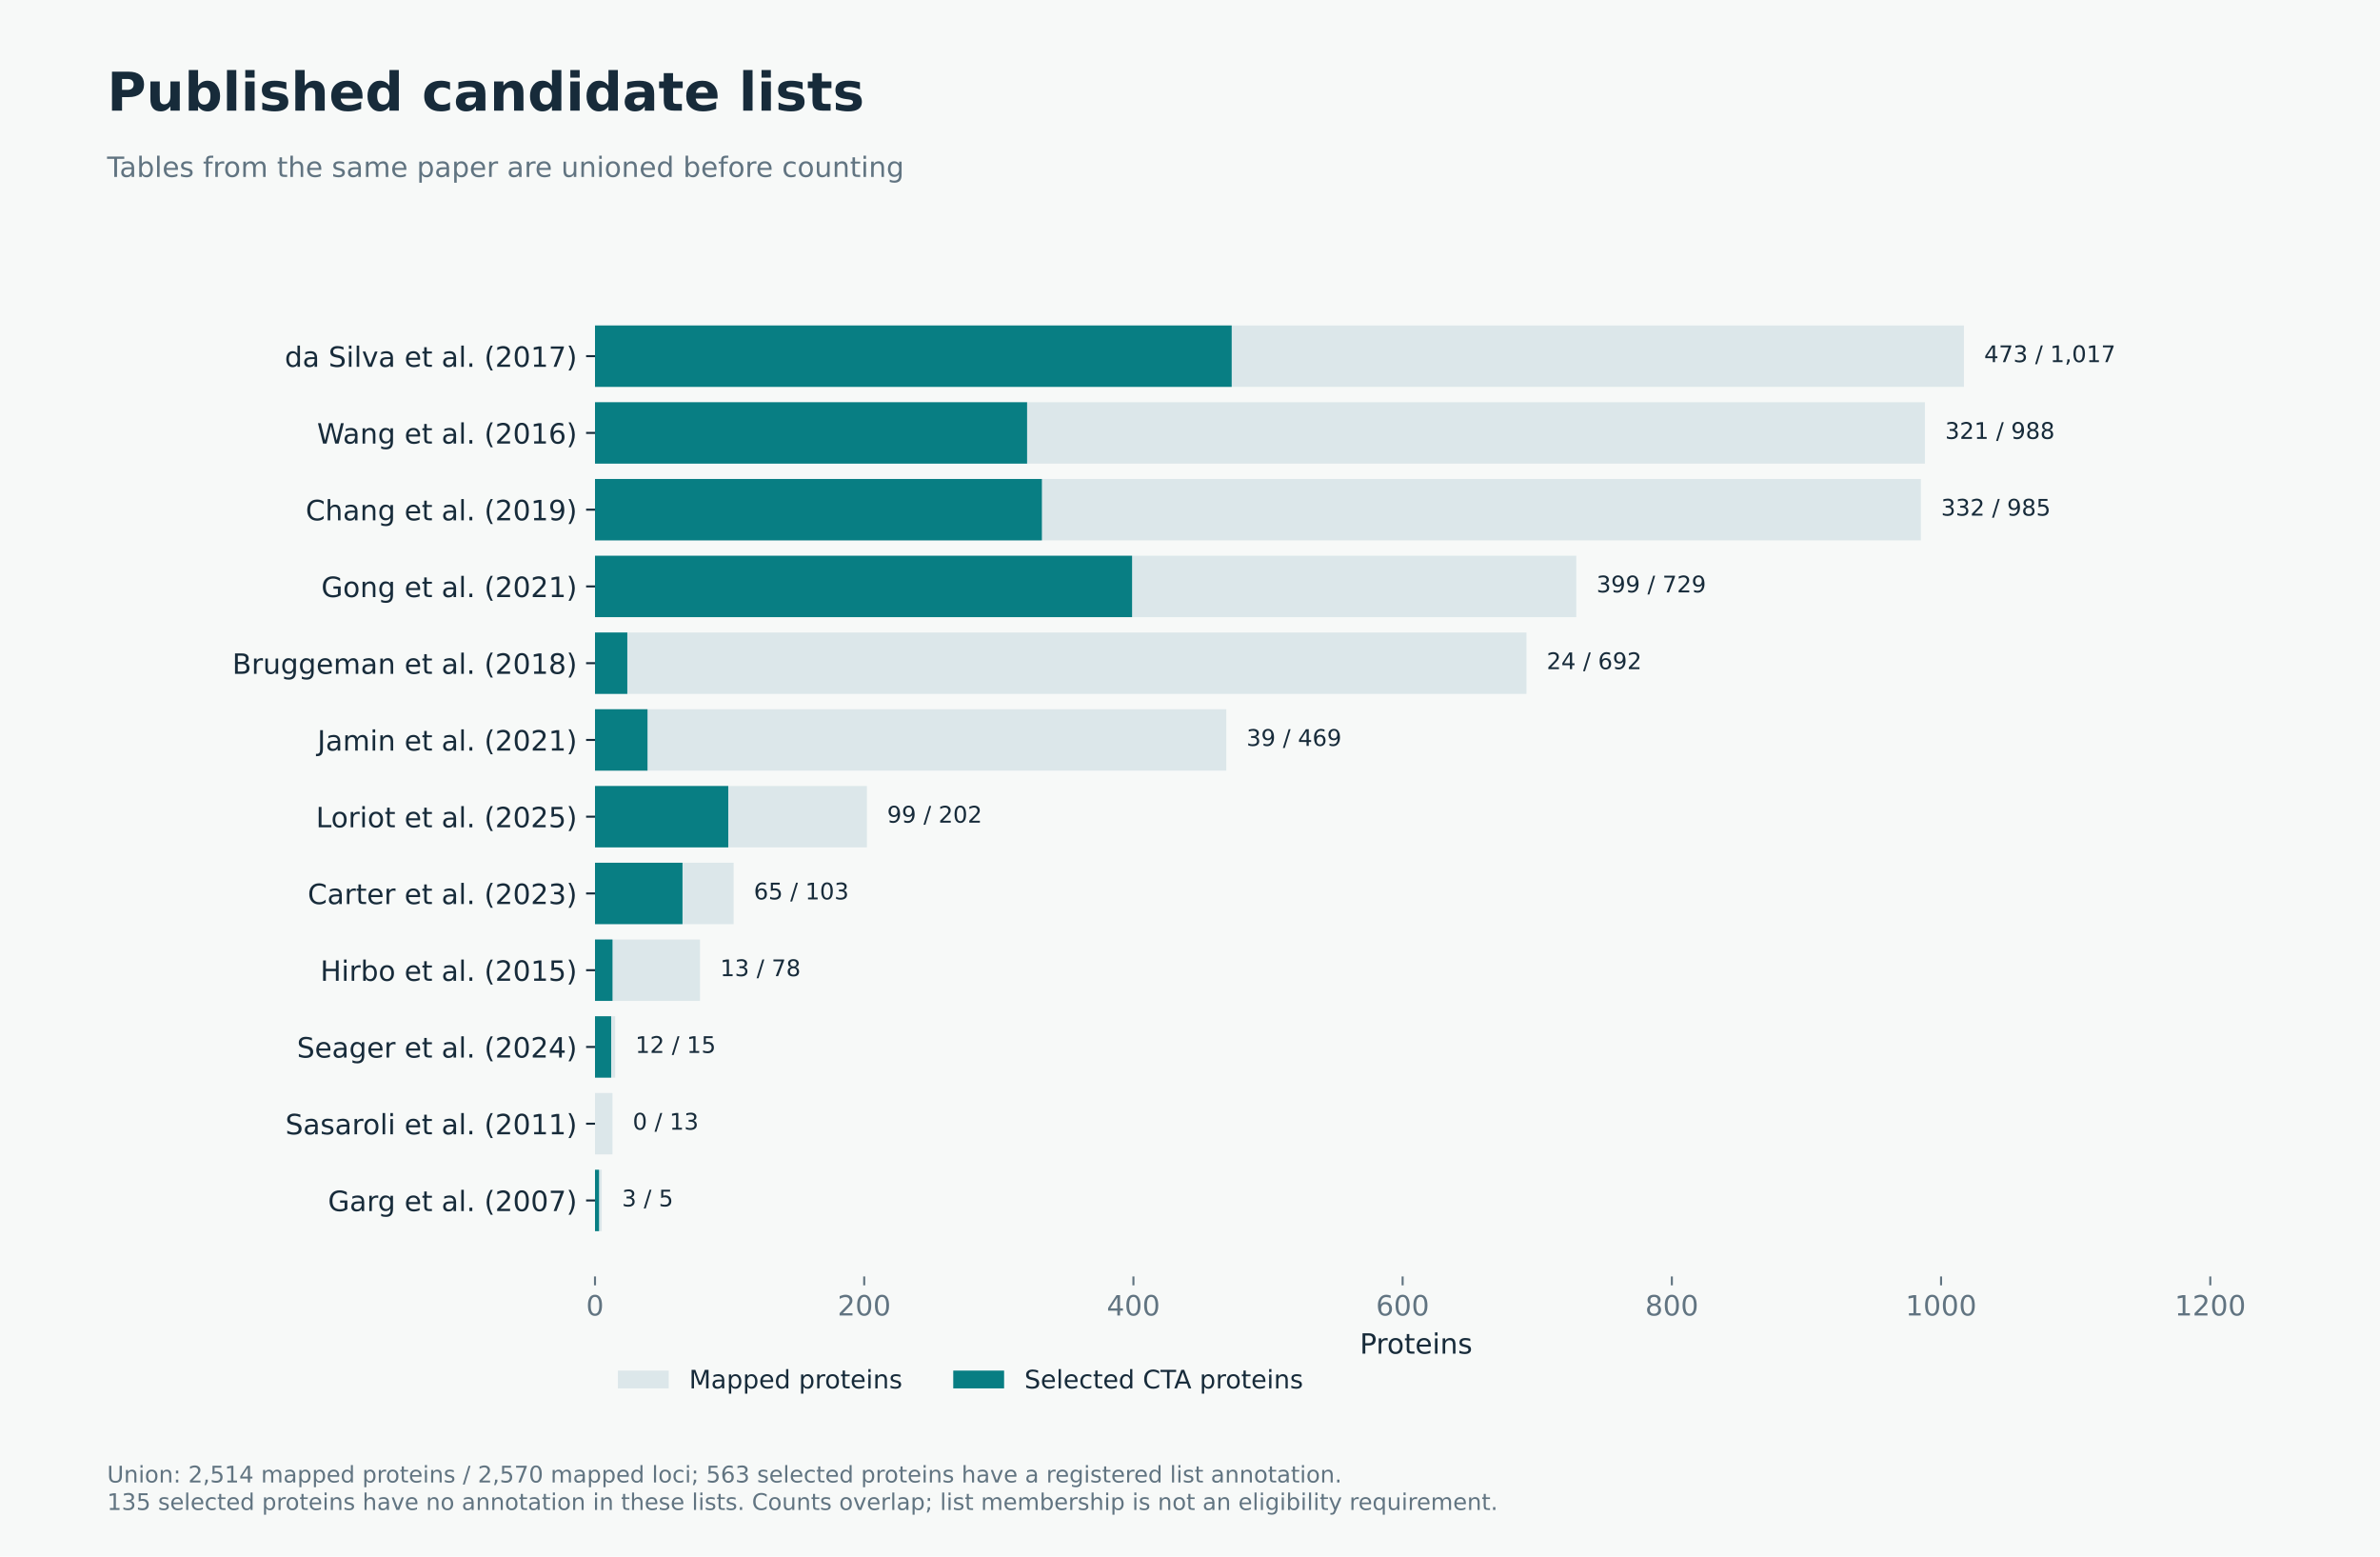
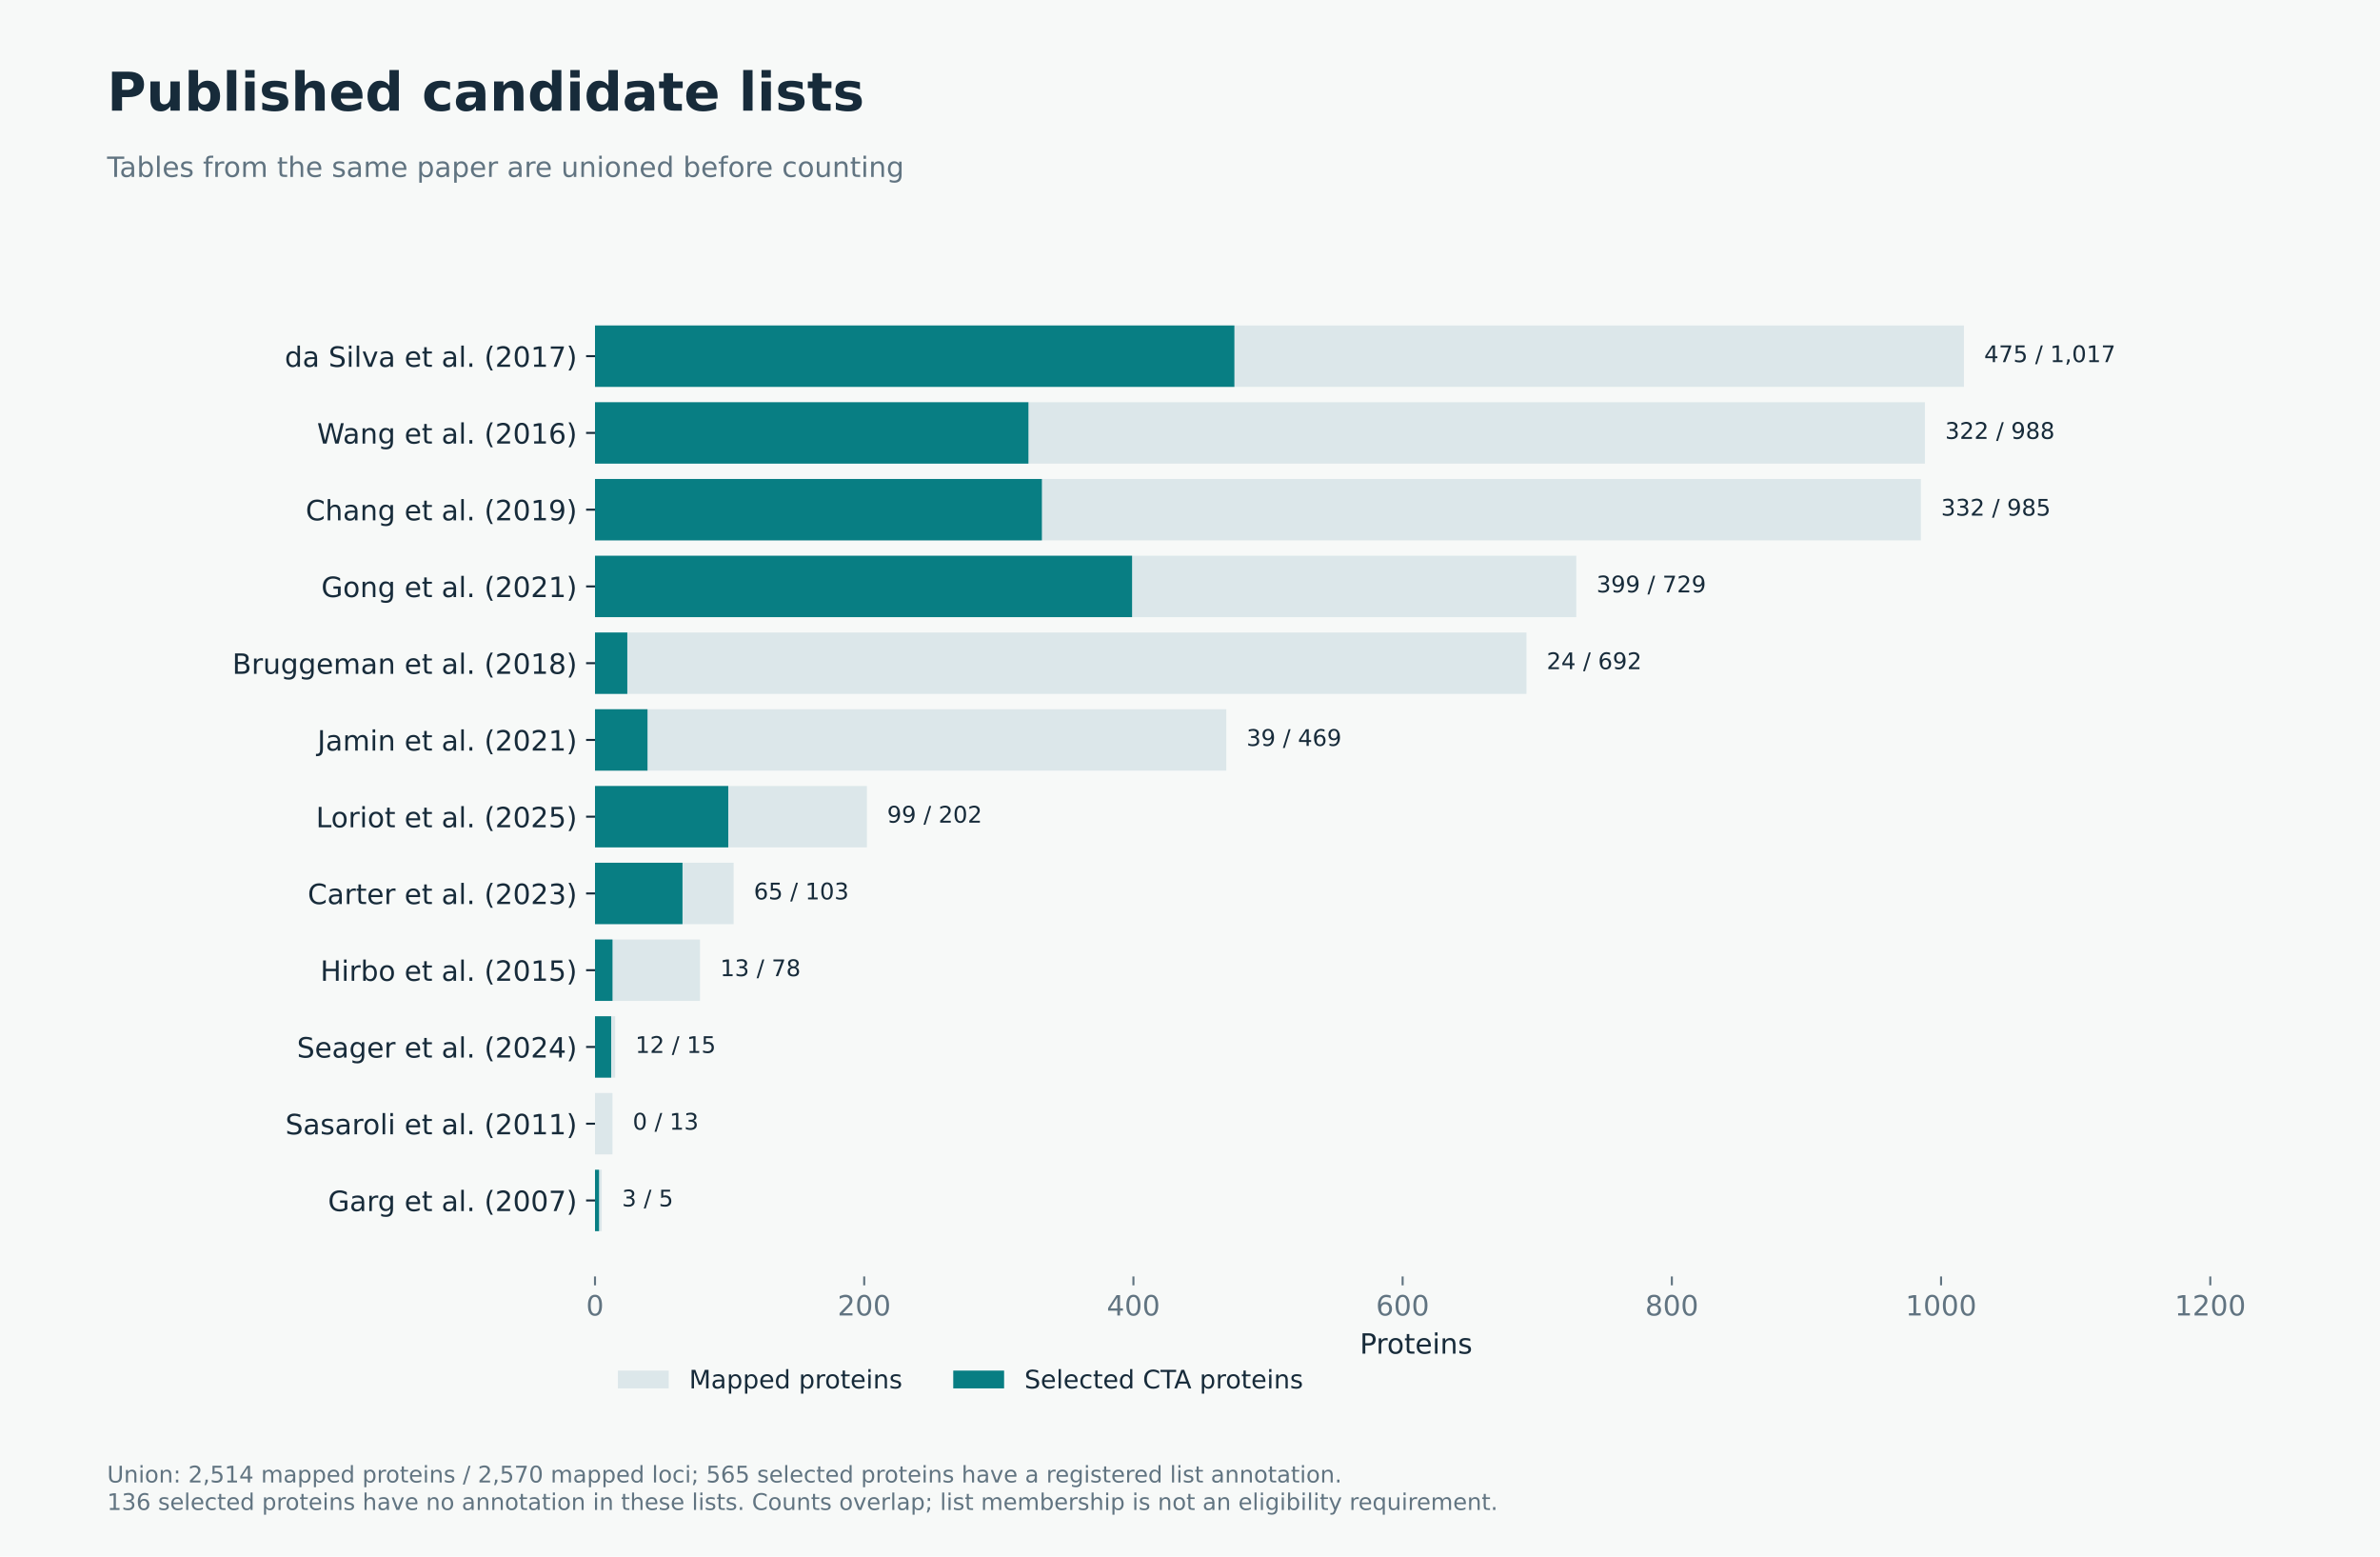
<svg xmlns="http://www.w3.org/2000/svg" xmlns:xlink="http://www.w3.org/1999/xlink" width="936pt" height="612pt" viewBox="0 0 936 612" version="1.1">
  <defs>
    <style type="text/css">*{stroke-linejoin: round; stroke-linecap: butt}</style>
  </defs>
  <g id="figure_1">
    <g id="patch_1">
      <path d="M 0 612  L 936 612  L 936 0  L 0 0  z " style="fill: #f7f9f8" />
    </g>
    <g id="axes_1">
      <g id="patch_2">
        <path d="M 234 501.84  L 879.84 501.84  L 879.84 110.16  L 234 110.16  z " style="fill: #f7f9f8" />
      </g>
      <g id="patch_3">
        <path d="M 234 127.964  L 772.376 127.964  L 772.376 152.104  L 234 152.104  z " clip-path="url(#pf9a73abfc8)" style="fill: #dce7ea" />
      </g>
      <g id="patch_4">
        <path d="M 234 158.139  L 757.025 158.139  L 757.025 182.28  L 234 182.28  z " clip-path="url(#pf9a73abfc8)" style="fill: #dce7ea" />
      </g>
      <g id="patch_5">
        <path d="M 234 188.315  L 755.436 188.315  L 755.436 212.455  L 234 212.455  z " clip-path="url(#pf9a73abfc8)" style="fill: #dce7ea" />
      </g>
      <g id="patch_6">
        <path d="M 234 218.491  L 619.916 218.491  L 619.916 242.631  L 234 242.631  z " clip-path="url(#pf9a73abfc8)" style="fill: #dce7ea" />
      </g>
      <g id="patch_7">
        <path d="M 234 248.666  L 600.329 248.666  L 600.329 272.807  L 234 272.807  z " clip-path="url(#pf9a73abfc8)" style="fill: #dce7ea" />
      </g>
      <g id="patch_8">
        <path d="M 234 278.842  L 482.278 278.842  L 482.278 302.982  L 234 302.982  z " clip-path="url(#pf9a73abfc8)" style="fill: #dce7ea" />
      </g>
      <g id="patch_9">
        <path d="M 234 309.018  L 340.934 309.018  L 340.934 333.158  L 234 333.158  z " clip-path="url(#pf9a73abfc8)" style="fill: #dce7ea" />
      </g>
      <g id="patch_10">
        <path d="M 234 339.193  L 288.526 339.193  L 288.526 363.334  L 234 363.334  z " clip-path="url(#pf9a73abfc8)" style="fill: #dce7ea" />
      </g>
      <g id="patch_11">
        <path d="M 234 369.369  L 275.291 369.369  L 275.291 393.509  L 234 393.509  z " clip-path="url(#pf9a73abfc8)" style="fill: #dce7ea" />
      </g>
      <g id="patch_12">
        <path d="M 234 399.545  L 241.941 399.545  L 241.941 423.685  L 234 423.685  z " clip-path="url(#pf9a73abfc8)" style="fill: #dce7ea" />
      </g>
      <g id="patch_13">
        <path d="M 234 429.72  L 240.882 429.72  L 240.882 453.861  L 234 453.861  z " clip-path="url(#pf9a73abfc8)" style="fill: #dce7ea" />
      </g>
      <g id="patch_14">
        <path d="M 234 459.896  L 236.647 459.896  L 236.647 484.036  L 234 484.036  z " clip-path="url(#pf9a73abfc8)" style="fill: #dce7ea" />
      </g>
      <g id="patch_15">
-         <path d="M 234 127.964  L 484.395 127.964  L 484.395 152.104  L 234 152.104  z " clip-path="url(#pf9a73abfc8)" style="fill: #087e83" />
+         <path d="M 234 127.964  L 485.454 127.964  L 485.454 152.104  L 234 152.104  z " clip-path="url(#pf9a73abfc8)" style="fill: #087e83" />
      </g>
      <g id="patch_16">
-         <path d="M 234 158.139  L 403.93 158.139  L 403.93 182.28  L 234 182.28  z " clip-path="url(#pf9a73abfc8)" style="fill: #087e83" />
+         <path d="M 234 158.139  L 404.459 158.139  L 404.459 182.28  L 234 182.28  z " clip-path="url(#pf9a73abfc8)" style="fill: #087e83" />
      </g>
      <g id="patch_17">
        <path d="M 234 188.315  L 409.753 188.315  L 409.753 212.455  L 234 212.455  z " clip-path="url(#pf9a73abfc8)" style="fill: #087e83" />
      </g>
      <g id="patch_18">
        <path d="M 234 218.491  L 445.221 218.491  L 445.221 242.631  L 234 242.631  z " clip-path="url(#pf9a73abfc8)" style="fill: #087e83" />
      </g>
      <g id="patch_19">
        <path d="M 234 248.666  L 246.705 248.666  L 246.705 272.807  L 234 272.807  z " clip-path="url(#pf9a73abfc8)" style="fill: #087e83" />
      </g>
      <g id="patch_20">
        <path d="M 234 278.842  L 254.646 278.842  L 254.646 302.982  L 234 302.982  z " clip-path="url(#pf9a73abfc8)" style="fill: #087e83" />
      </g>
      <g id="patch_21">
        <path d="M 234 309.018  L 286.408 309.018  L 286.408 333.158  L 234 333.158  z " clip-path="url(#pf9a73abfc8)" style="fill: #087e83" />
      </g>
      <g id="patch_22">
        <path d="M 234 339.193  L 268.41 339.193  L 268.41 363.334  L 234 363.334  z " clip-path="url(#pf9a73abfc8)" style="fill: #087e83" />
      </g>
      <g id="patch_23">
        <path d="M 234 369.369  L 240.882 369.369  L 240.882 393.509  L 234 393.509  z " clip-path="url(#pf9a73abfc8)" style="fill: #087e83" />
      </g>
      <g id="patch_24">
        <path d="M 234 399.545  L 240.353 399.545  L 240.353 423.685  L 234 423.685  z " clip-path="url(#pf9a73abfc8)" style="fill: #087e83" />
      </g>
      <g id="patch_25">
        <path d="M 234 429.72  L 234 429.72  L 234 453.861  L 234 453.861  z " clip-path="url(#pf9a73abfc8)" style="fill: #087e83" />
      </g>
      <g id="patch_26">
        <path d="M 234 459.896  L 235.588 459.896  L 235.588 484.036  L 234 484.036  z " clip-path="url(#pf9a73abfc8)" style="fill: #087e83" />
      </g>
      <g id="matplotlib.axis_1">
        <g id="xtick_1">
          <g id="line2d_1">
            <defs>
              <path id="m81388877d2" d="M 0 0  L 0 3.5  " style="stroke: #617481; stroke-width: 0.8" />
            </defs>
            <g>
              <use xlink:href="#m81388877d2" x="234" y="501.84" style="fill: #617481; stroke: #617481; stroke-width: 0.8" />
            </g>
          </g>
          <g id="text_1">
            <text style="font-size: 11px; font-family: 'DejaVu Sans'; text-anchor: middle; fill: #617481" x="234" y="517.197" transform="rotate(-0 234 517.1974)">0</text>
          </g>
        </g>
        <g id="xtick_2">
          <g id="line2d_2">
            <g>
              <use xlink:href="#m81388877d2" x="339.875" y="501.84" style="fill: #617481; stroke: #617481; stroke-width: 0.8" />
            </g>
          </g>
          <g id="text_2">
            <text style="font-size: 11px; font-family: 'DejaVu Sans'; text-anchor: middle; fill: #617481" x="339.875" y="517.197" transform="rotate(-0 339.8754 517.1974)">200</text>
          </g>
        </g>
        <g id="xtick_3">
          <g id="line2d_3">
            <g>
              <use xlink:href="#m81388877d2" x="445.751" y="501.84" style="fill: #617481; stroke: #617481; stroke-width: 0.8" />
            </g>
          </g>
          <g id="text_3">
            <text style="font-size: 11px; font-family: 'DejaVu Sans'; text-anchor: middle; fill: #617481" x="445.751" y="517.197" transform="rotate(-0 445.7508 517.1974)">400</text>
          </g>
        </g>
        <g id="xtick_4">
          <g id="line2d_4">
            <g>
              <use xlink:href="#m81388877d2" x="551.626" y="501.84" style="fill: #617481; stroke: #617481; stroke-width: 0.8" />
            </g>
          </g>
          <g id="text_4">
            <text style="font-size: 11px; font-family: 'DejaVu Sans'; text-anchor: middle; fill: #617481" x="551.626" y="517.197" transform="rotate(-0 551.6262 517.1974)">600</text>
          </g>
        </g>
        <g id="xtick_5">
          <g id="line2d_5">
            <g>
              <use xlink:href="#m81388877d2" x="657.502" y="501.84" style="fill: #617481; stroke: #617481; stroke-width: 0.8" />
            </g>
          </g>
          <g id="text_5">
            <text style="font-size: 11px; font-family: 'DejaVu Sans'; text-anchor: middle; fill: #617481" x="657.502" y="517.197" transform="rotate(-0 657.5016 517.1974)">800</text>
          </g>
        </g>
        <g id="xtick_6">
          <g id="line2d_6">
            <g>
              <use xlink:href="#m81388877d2" x="763.377" y="501.84" style="fill: #617481; stroke: #617481; stroke-width: 0.8" />
            </g>
          </g>
          <g id="text_6">
            <text style="font-size: 11px; font-family: 'DejaVu Sans'; text-anchor: middle; fill: #617481" x="763.377" y="517.197" transform="rotate(-0 763.377 517.1974)">1000</text>
          </g>
        </g>
        <g id="xtick_7">
          <g id="line2d_7">
            <g>
              <use xlink:href="#m81388877d2" x="869.252" y="501.84" style="fill: #617481; stroke: #617481; stroke-width: 0.8" />
            </g>
          </g>
          <g id="text_7">
            <text style="font-size: 11px; font-family: 'DejaVu Sans'; text-anchor: middle; fill: #617481" x="869.252" y="517.197" transform="rotate(-0 869.2525 517.1974)">1200</text>
          </g>
        </g>
        <g id="text_8">
          <text style="font-size: 11px; font-family: 'DejaVu Sans'; text-anchor: middle; fill: #172b3a" x="556.92" y="532.198" transform="rotate(-0 556.92 532.1983)">Proteins</text>
        </g>
      </g>
      <g id="matplotlib.axis_2">
        <g id="ytick_1">
          <g id="line2d_8">
            <defs>
              <path id="m4f1054540c" d="M 0 0  L -3.5 0  " style="stroke: #172b3a; stroke-width: 0.8" />
            </defs>
            <g>
              <use xlink:href="#m4f1054540c" x="234" y="140.034" style="fill: #172b3a; stroke: #172b3a; stroke-width: 0.8" />
            </g>
          </g>
          <g id="text_9">
            <text style="font-size: 11px; font-family: 'DejaVu Sans'; text-anchor: end; fill: #172b3a" x="227" y="144.213" transform="rotate(-0 227 144.213)">da Silva et al. (2017)</text>
          </g>
        </g>
        <g id="ytick_2">
          <g id="line2d_9">
            <g>
              <use xlink:href="#m4f1054540c" x="234" y="170.21" style="fill: #172b3a; stroke: #172b3a; stroke-width: 0.8" />
            </g>
          </g>
          <g id="text_10">
            <text style="font-size: 11px; font-family: 'DejaVu Sans'; text-anchor: end; fill: #172b3a" x="227" y="174.389" transform="rotate(-0 227 174.3887)">Wang et al. (2016)</text>
          </g>
        </g>
        <g id="ytick_3">
          <g id="line2d_10">
            <g>
              <use xlink:href="#m4f1054540c" x="234" y="200.385" style="fill: #172b3a; stroke: #172b3a; stroke-width: 0.8" />
            </g>
          </g>
          <g id="text_11">
            <text style="font-size: 11px; font-family: 'DejaVu Sans'; text-anchor: end; fill: #172b3a" x="227" y="204.564" transform="rotate(-0 227 204.5643)">Chang et al. (2019)</text>
          </g>
        </g>
        <g id="ytick_4">
          <g id="line2d_11">
            <g>
              <use xlink:href="#m4f1054540c" x="234" y="230.561" style="fill: #172b3a; stroke: #172b3a; stroke-width: 0.8" />
            </g>
          </g>
          <g id="text_12">
            <text style="font-size: 11px; font-family: 'DejaVu Sans'; text-anchor: end; fill: #172b3a" x="227" y="234.74" transform="rotate(-0 227 234.74)">Gong et al. (2021)</text>
          </g>
        </g>
        <g id="ytick_5">
          <g id="line2d_12">
            <g>
              <use xlink:href="#m4f1054540c" x="234" y="260.737" style="fill: #172b3a; stroke: #172b3a; stroke-width: 0.8" />
            </g>
          </g>
          <g id="text_13">
            <text style="font-size: 11px; font-family: 'DejaVu Sans'; text-anchor: end; fill: #172b3a" x="227" y="264.916" transform="rotate(-0 227 264.9157)">Bruggeman et al. (2018)</text>
          </g>
        </g>
        <g id="ytick_6">
          <g id="line2d_13">
            <g>
              <use xlink:href="#m4f1054540c" x="234" y="290.912" style="fill: #172b3a; stroke: #172b3a; stroke-width: 0.8" />
            </g>
          </g>
          <g id="text_14">
            <text style="font-size: 11px; font-family: 'DejaVu Sans'; text-anchor: end; fill: #172b3a" x="227" y="295.091" transform="rotate(-0 227 295.0913)">Jamin et al. (2021)</text>
          </g>
        </g>
        <g id="ytick_7">
          <g id="line2d_14">
            <g>
              <use xlink:href="#m4f1054540c" x="234" y="321.088" style="fill: #172b3a; stroke: #172b3a; stroke-width: 0.8" />
            </g>
          </g>
          <g id="text_15">
            <text style="font-size: 11px; font-family: 'DejaVu Sans'; text-anchor: end; fill: #172b3a" x="227" y="325.267" transform="rotate(-0 227 325.267)">Loriot et al. (2025)</text>
          </g>
        </g>
        <g id="ytick_8">
          <g id="line2d_15">
            <g>
              <use xlink:href="#m4f1054540c" x="234" y="351.263" style="fill: #172b3a; stroke: #172b3a; stroke-width: 0.8" />
            </g>
          </g>
          <g id="text_16">
            <text style="font-size: 11px; font-family: 'DejaVu Sans'; text-anchor: end; fill: #172b3a" x="227" y="355.443" transform="rotate(-0 227 355.4426)">Carter et al. (2023)</text>
          </g>
        </g>
        <g id="ytick_9">
          <g id="line2d_16">
            <g>
              <use xlink:href="#m4f1054540c" x="234" y="381.439" style="fill: #172b3a; stroke: #172b3a; stroke-width: 0.8" />
            </g>
          </g>
          <g id="text_17">
            <text style="font-size: 11px; font-family: 'DejaVu Sans'; text-anchor: end; fill: #172b3a" x="227" y="385.618" transform="rotate(-0 227 385.6183)">Hirbo et al. (2015)</text>
          </g>
        </g>
        <g id="ytick_10">
          <g id="line2d_17">
            <g>
              <use xlink:href="#m4f1054540c" x="234" y="411.615" style="fill: #172b3a; stroke: #172b3a; stroke-width: 0.8" />
            </g>
          </g>
          <g id="text_18">
            <text style="font-size: 11px; font-family: 'DejaVu Sans'; text-anchor: end; fill: #172b3a" x="227" y="415.794" transform="rotate(-0 227 415.7939)">Seager et al. (2024)</text>
          </g>
        </g>
        <g id="ytick_11">
          <g id="line2d_18">
            <g>
              <use xlink:href="#m4f1054540c" x="234" y="441.79" style="fill: #172b3a; stroke: #172b3a; stroke-width: 0.8" />
            </g>
          </g>
          <g id="text_19">
            <text style="font-size: 11px; font-family: 'DejaVu Sans'; text-anchor: end; fill: #172b3a" x="227" y="445.97" transform="rotate(-0 227 445.9696)">Sasaroli et al. (2011)</text>
          </g>
        </g>
        <g id="ytick_12">
          <g id="line2d_19">
            <g>
              <use xlink:href="#m4f1054540c" x="234" y="471.966" style="fill: #172b3a; stroke: #172b3a; stroke-width: 0.8" />
            </g>
          </g>
          <g id="text_20">
            <text style="font-size: 11px; font-family: 'DejaVu Sans'; text-anchor: end; fill: #172b3a" x="227" y="476.145" transform="rotate(-0 227 476.1452)">Garg et al. (2007)</text>
          </g>
        </g>
      </g>
      <g id="text_21">
-         <text style="font-size: 9px; font-family: 'DejaVu Sans'; text-anchor: start; fill: #172b3a" x="780.317" y="142.372" transform="rotate(-0 780.3171 142.3718)">473 / 1,017</text>
+         <text style="font-size: 9px; font-family: 'DejaVu Sans'; text-anchor: start; fill: #172b3a" x="780.317" y="142.372" transform="rotate(-0 780.3171 142.3718)">475 / 1,017</text>
      </g>
      <g id="text_22">
-         <text style="font-size: 9px; font-family: 'DejaVu Sans'; text-anchor: start; fill: #172b3a" x="764.965" y="172.547" transform="rotate(-0 764.9652 172.5474)">321 / 988</text>
+         <text style="font-size: 9px; font-family: 'DejaVu Sans'; text-anchor: start; fill: #172b3a" x="764.965" y="172.547" transform="rotate(-0 764.9652 172.5474)">322 / 988</text>
      </g>
      <g id="text_23">
        <text style="font-size: 9px; font-family: 'DejaVu Sans'; text-anchor: start; fill: #172b3a" x="763.377" y="202.723" transform="rotate(-0 763.377 202.7231)">332 / 985</text>
      </g>
      <g id="text_24">
        <text style="font-size: 9px; font-family: 'DejaVu Sans'; text-anchor: start; fill: #172b3a" x="627.857" y="232.899" transform="rotate(-0 627.8565 232.8988)">399 / 729</text>
      </g>
      <g id="text_25">
        <text style="font-size: 9px; font-family: 'DejaVu Sans'; text-anchor: start; fill: #172b3a" x="608.27" y="263.074" transform="rotate(-0 608.2696 263.0744)">24 / 692</text>
      </g>
      <g id="text_26">
        <text style="font-size: 9px; font-family: 'DejaVu Sans'; text-anchor: start; fill: #172b3a" x="490.218" y="293.25" transform="rotate(-0 490.2185 293.2501)">39 / 469</text>
      </g>
      <g id="text_27">
        <text style="font-size: 9px; font-family: 'DejaVu Sans'; text-anchor: start; fill: #172b3a" x="348.875" y="323.426" transform="rotate(-0 348.8748 323.4257)">99 / 202</text>
      </g>
      <g id="text_28">
        <text style="font-size: 9px; font-family: 'DejaVu Sans'; text-anchor: start; fill: #172b3a" x="296.466" y="353.601" transform="rotate(-0 296.4665 353.6014)">65 / 103</text>
      </g>
      <g id="text_29">
        <text style="font-size: 9px; font-family: 'DejaVu Sans'; text-anchor: start; fill: #172b3a" x="283.232" y="383.777" transform="rotate(-0 283.2321 383.777)">13 / 78</text>
      </g>
      <g id="text_30">
        <text style="font-size: 9px; font-family: 'DejaVu Sans'; text-anchor: start; fill: #172b3a" x="249.881" y="413.953" transform="rotate(-0 249.8813 413.9527)">12 / 15</text>
      </g>
      <g id="text_31">
        <text style="font-size: 9px; font-family: 'DejaVu Sans'; text-anchor: start; fill: #172b3a" x="248.823" y="444.128" transform="rotate(-0 248.8226 444.1283)">0 / 13</text>
      </g>
      <g id="text_32">
        <text style="font-size: 9px; font-family: 'DejaVu Sans'; text-anchor: start; fill: #172b3a" x="244.588" y="474.304" transform="rotate(-0 244.5875 474.304)">3 / 5</text>
      </g>
      <g id="legend_1">
        <g id="patch_27">
          <path d="M 243 545.856  L 263 545.856  L 263 538.856  L 243 538.856  z " style="fill: #dce7ea" />
        </g>
        <g id="text_33">
          <text style="font-size: 10px; font-family: 'DejaVu Sans'; text-anchor: start; fill: #172b3a" x="271" y="545.856" transform="rotate(-0 271 545.856)">Mapped proteins</text>
        </g>
        <g id="patch_28">
          <path d="M 374.889 545.856  L 394.889 545.856  L 394.889 538.856  L 374.889 538.856  z " style="fill: #087e83" />
        </g>
        <g id="text_34">
          <text style="font-size: 10px; font-family: 'DejaVu Sans'; text-anchor: start; fill: #172b3a" x="402.889" y="545.856" transform="rotate(-0 402.8891 545.856)">Selected CTA proteins</text>
        </g>
      </g>
    </g>
    <g id="text_35">
      <text style="font-weight: 700; font-size: 21px; font-family: 'DejaVu Sans'; text-anchor: start; fill: #172b3a" x="42.12" y="43.497" transform="rotate(-0 42.12 43.49672)">Published candidate lists</text>
    </g>
    <g id="text_36">
      <text style="font-size: 11px; font-family: 'DejaVu Sans'; text-anchor: start; fill: #617481" x="42.12" y="69.558" transform="rotate(-0 42.12 69.55828)">Tables from the same paper are unioned before counting</text>
    </g>
    <g id="text_37">
-       <text style="font-size: 9px; font-family: 'DejaVu Sans'; fill: #617481" transform="translate(42.12 582.8346)">Union: 2,514 mapped proteins / 2,570 mapped loci; 563 selected proteins have a registered list annotation.</text>
-       <text style="font-size: 9px; font-family: 'DejaVu Sans'; fill: #617481" transform="translate(42.12 593.637)">135 selected proteins have no annotation in these lists. Counts overlap; list membership is not an eligibility requirement.</text>
+       <text style="font-size: 9px; font-family: 'DejaVu Sans'; fill: #617481" transform="translate(42.12 582.8346)">Union: 2,514 mapped proteins / 2,570 mapped loci; 565 selected proteins have a registered list annotation.</text>
+       <text style="font-size: 9px; font-family: 'DejaVu Sans'; fill: #617481" transform="translate(42.12 593.637)">136 selected proteins have no annotation in these lists. Counts overlap; list membership is not an eligibility requirement.</text>
    </g>
  </g>
  <defs>
    <clipPath id="pf9a73abfc8">
      <rect x="234" y="110.16" width="645.84" height="391.68" />
    </clipPath>
  </defs>
</svg>
